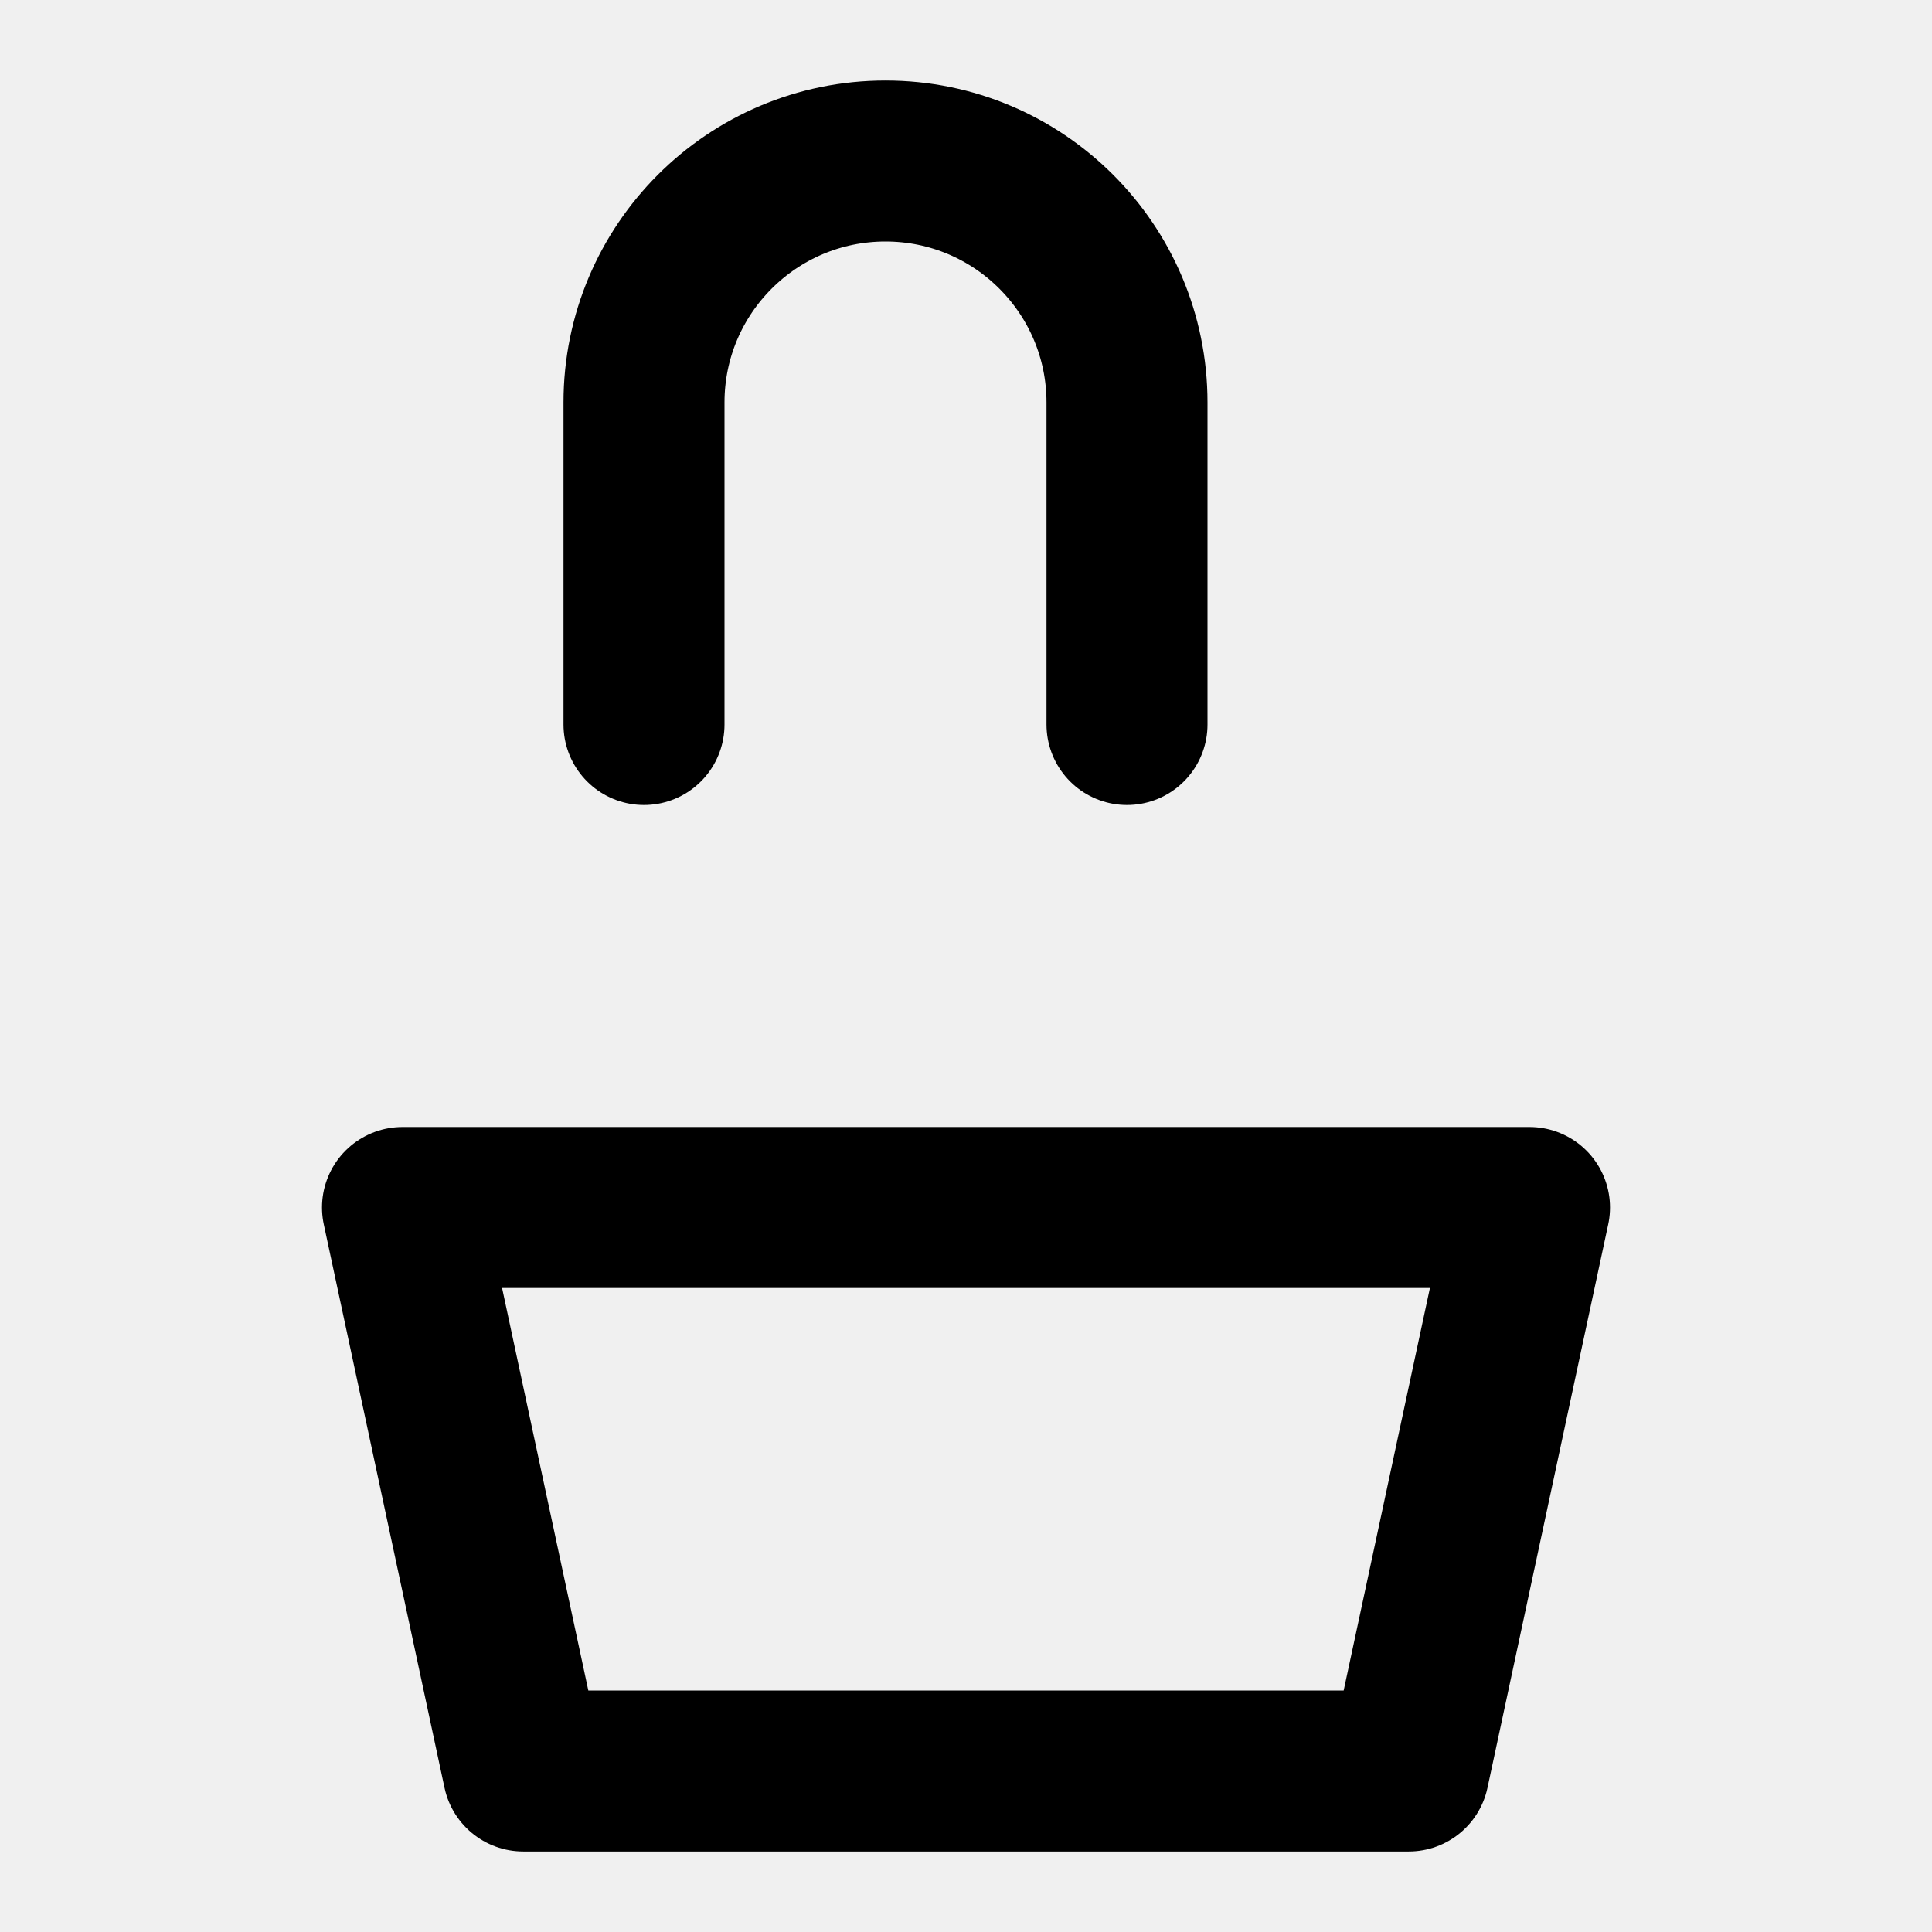
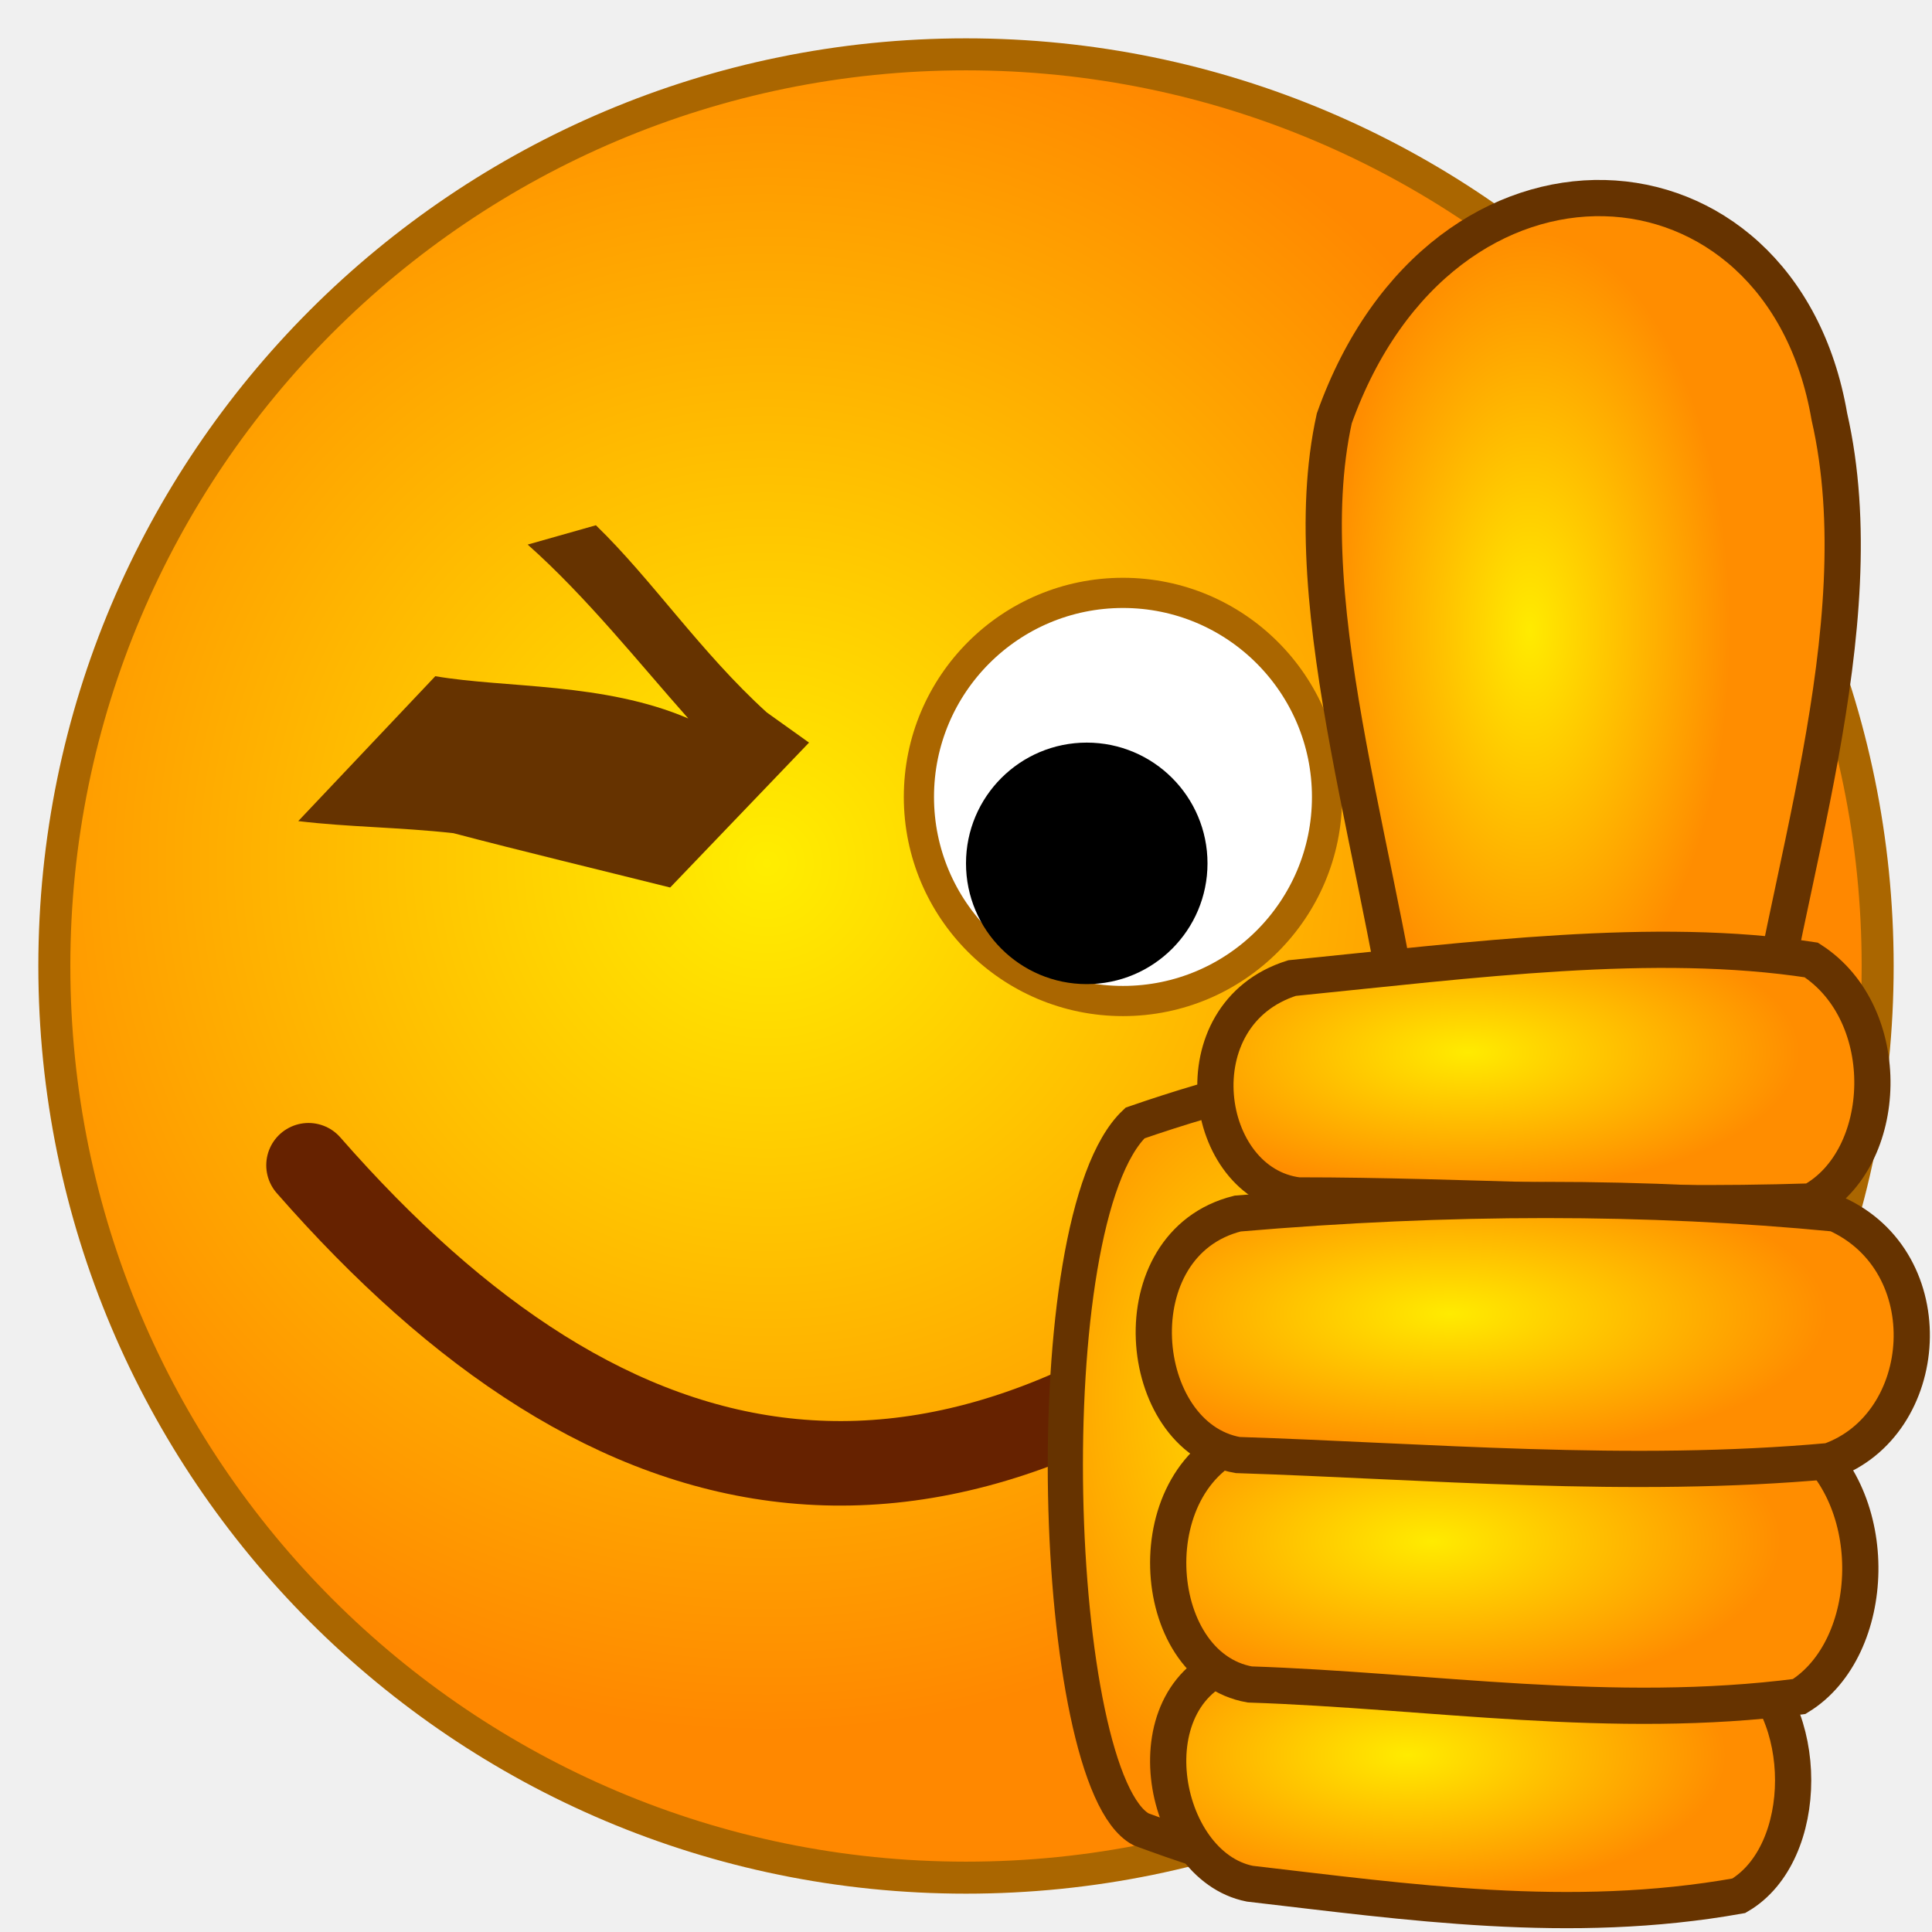
- <svg xmlns="http://www.w3.org/2000/svg" width="24" height="24" viewBox="0 0 24 24" fill="none" stroke="currentColor" stroke-width="2" stroke-linecap="round" stroke-linejoin="round">
-   <path d="M14 9V5a3 3 0 0 0-6 0v4" />
-   <path d="M5 15h14l-1.5 7h-11z" />
+ <svg xmlns="http://www.w3.org/2000/svg" xmlns:xlink="http://www.w3.org/1999/xlink" height="320" width="320">
+   <defs>
+     <linearGradient id="a">
+       <stop stop-color="#ffeb00" offset="0" />
+       <stop stop-color="#ff8d00" offset="1" />
+     </linearGradient>
+     <radialGradient id="h" xlink:href="#a" gradientUnits="userSpaceOnUse" cy="155" cx="-76.2" gradientTransform="matrix(0 -1.84 .925 0 110 -35.7)" r="35.9" />
+     <radialGradient id="f" xlink:href="#a" gradientUnits="userSpaceOnUse" cy="158" cx="-99.9" gradientTransform="matrix(1.48 0 0 1.95 364 -75.8)" r="35.9" />
+     <radialGradient id="e" xlink:href="#a" gradientUnits="userSpaceOnUse" cy="158" cx="-99.9" gradientTransform="matrix(1.47 0 0 .656 380 187)" r="35.9" />
+     <radialGradient id="d" xlink:href="#a" gradientUnits="userSpaceOnUse" cy="158" cx="-99.9" gradientTransform="matrix(1.61 0 0 .717 398 142)" r="35.9" />
+     <radialGradient id="c" xlink:href="#a" gradientUnits="userSpaceOnUse" cy="158" cx="-99.9" gradientTransform="matrix(1.74 0 0 .662 414 113)" r="35.9" />
+     <radialGradient id="b" xlink:href="#a" gradientUnits="userSpaceOnUse" cy="158" cx="-99.9" gradientTransform="matrix(1.53 0 0 .648 396 71.9)" r="35.9" />
+     <radialGradient id="g" gradientUnits="userSpaceOnUse" cy="143" cx="127" r="144">
+       <stop stop-color="#fe0" offset="0" />
+       <stop stop-color="#f80" offset="1" />
+     </radialGradient>
+   </defs>
+   <circle r="151" cy="160" stroke="#a60" cx="160" stroke-width="5.3" fill="url(#g)" />
+   <path d="m51.1 193c49.9 57 106 71 174 8" stroke="#620" stroke-linecap="round" stroke-width="14" fill="none" />
+   <circle stroke-width="5" stroke="#a60" cy="132" cx="186" r="33.8" fill="#fff" />
+   <circle cy="143" cx="180" r="20" />
+   <path d="m98.7 87-11.3 3.2c9.7 8.6 18.6 19.8 26.6 28.8-14-6-30.2-5-41.9-7l-22.7 24c8.3 1 16.7 1 25.7 2 11.4 3 23.9 6 35.9 9l23-24-7-5c-11-10-19-22-28.3-31z" fill="#630" />
+   <g stroke="#630">
+     <path d="m234 181c8 22 52 18 57-1 4-33 20-76 12-111-8-46.5-64-50.1-82 .3-7 31.7 9 75.7 13 113z" stroke-width="6" fill="url(#h)" />
+     <path d="m188 186c-17 16-14 109 1 117 27 10 55 16 83 0 12-21 12-91 0-117-26-15-55-10-84 0z" stroke-width="5.83" fill="url(#f)" />
+     <g stroke-width="6">
+       <path d="m214 162c-19 6-15 34 1 36 28 0 54 2 85 1 13-7 14-31 0-40-26-4-56 0-86 3z" fill="url(#b)" />
+       <path d="m205 275c-18 5-13 34 2 37 26 3 53 7 81 2 12-7 12-31 0-39-26-5-54-4-83 0z" fill="url(#e)" />
+       <path d="m207 238c-19 6-17 38 0 41 30 1 60 6 91 2 13-8 14-33 0-43-28-5-59-3-91 0z" fill="url(#d)" />
+       <path d="m205 201c-20 5-17 37 0 40 31 1 65 4 98 1 17-6 19-33 1-41-31-3-64-3-99 0z" fill="url(#c)" />
+     </g>
+   </g>
</svg>
